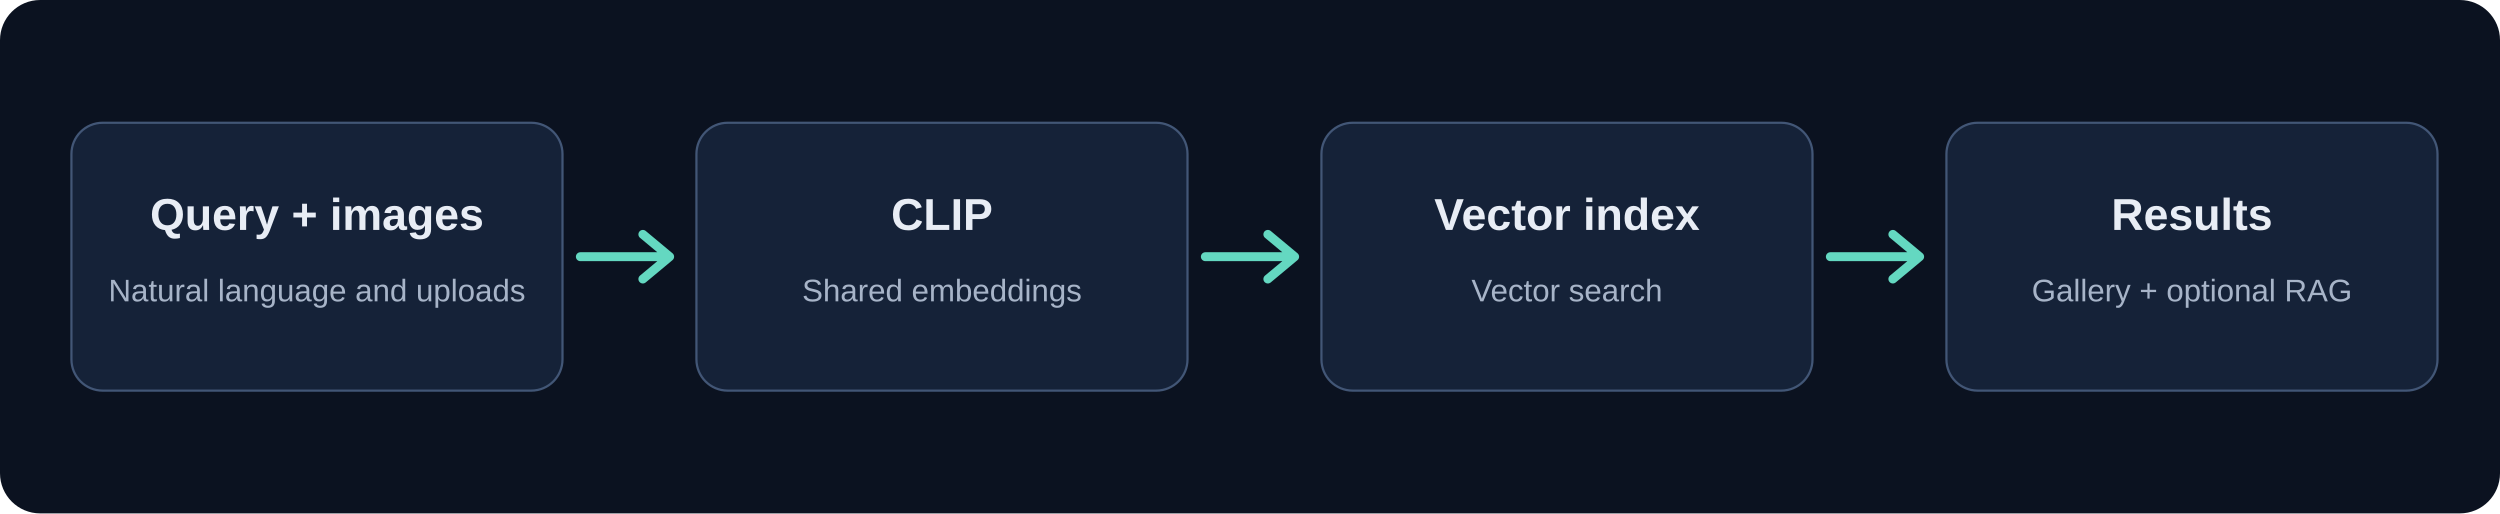
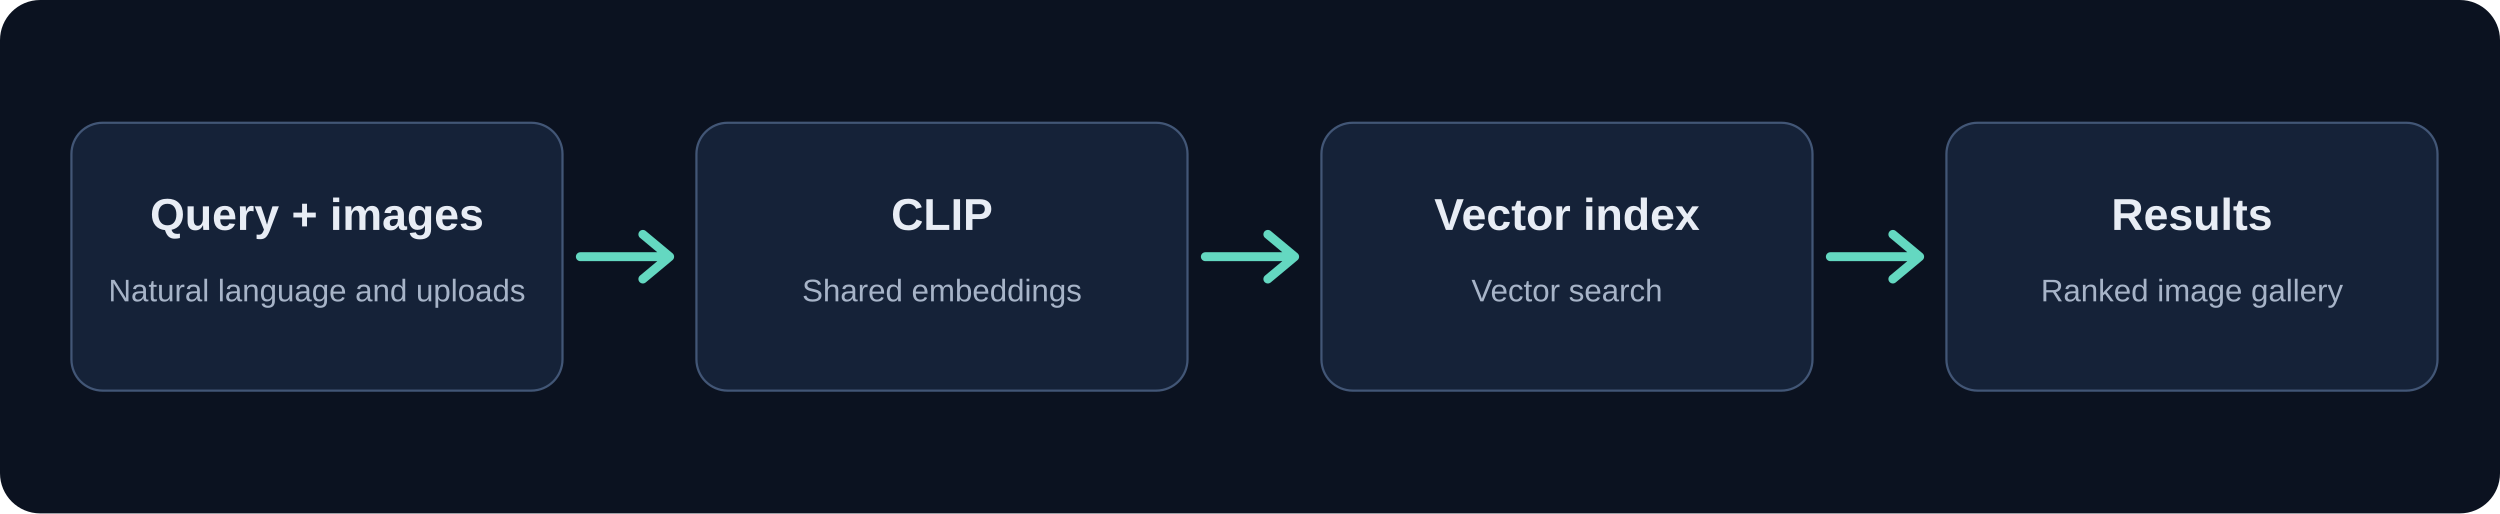
<svg xmlns="http://www.w3.org/2000/svg" width="1120" height="230" viewBox="0 0 1120 230" role="img" aria-label="Query and images are encoded by CLIP. Chroma or Firestore retrieves similar images. The gallery shows results, with optional grounded explanations from captions and metadata.">
  <rect width="1120" height="230" rx="18" fill="#0b1220" />
  <g font-family="Arial, sans-serif" text-anchor="middle">
    <rect x="32" y="55" width="220" height="120" rx="14" fill="#152238" stroke="#425676" />
    <text x="142" y="103" fill="#e8edf5" font-size="20" font-weight="bold">Query + images</text>
    <text x="142" y="135" fill="#a7b4c8" font-size="14">Natural language and uploads</text>
    <rect x="312" y="55" width="220" height="120" rx="14" fill="#152238" stroke="#425676" />
    <text x="422" y="103" fill="#e8edf5" font-size="20" font-weight="bold">CLIP</text>
    <text x="422" y="135" fill="#a7b4c8" font-size="14">Shared embeddings</text>
    <rect x="592" y="55" width="220" height="120" rx="14" fill="#152238" stroke="#425676" />
    <text x="702" y="103" fill="#e8edf5" font-size="20" font-weight="bold">Vector index</text>
    <text x="702" y="135" fill="#a7b4c8" font-size="14">Vector search</text>
    <rect x="872" y="55" width="220" height="120" rx="14" fill="#152238" stroke="#425676" />
    <text x="982" y="103" fill="#e8edf5" font-size="20" font-weight="bold">Results</text>
-     <text x="982" y="135" fill="#a7b4c8" font-size="14">Gallery + optional RAG</text>
+     <text x="982" y="135" fill="#a7b4c8" font-size="14">Ranked image gallery</text>
  </g>
  <g fill="none" stroke="#64d8c1" stroke-width="4" stroke-linecap="round" stroke-linejoin="round">
    <path d="M260 115h40m-12-10 12 10-12 10" />
    <path d="M540 115h40m-12-10 12 10-12 10" />
    <path d="M820 115h40m-12-10 12 10-12 10" />
  </g>
</svg>
